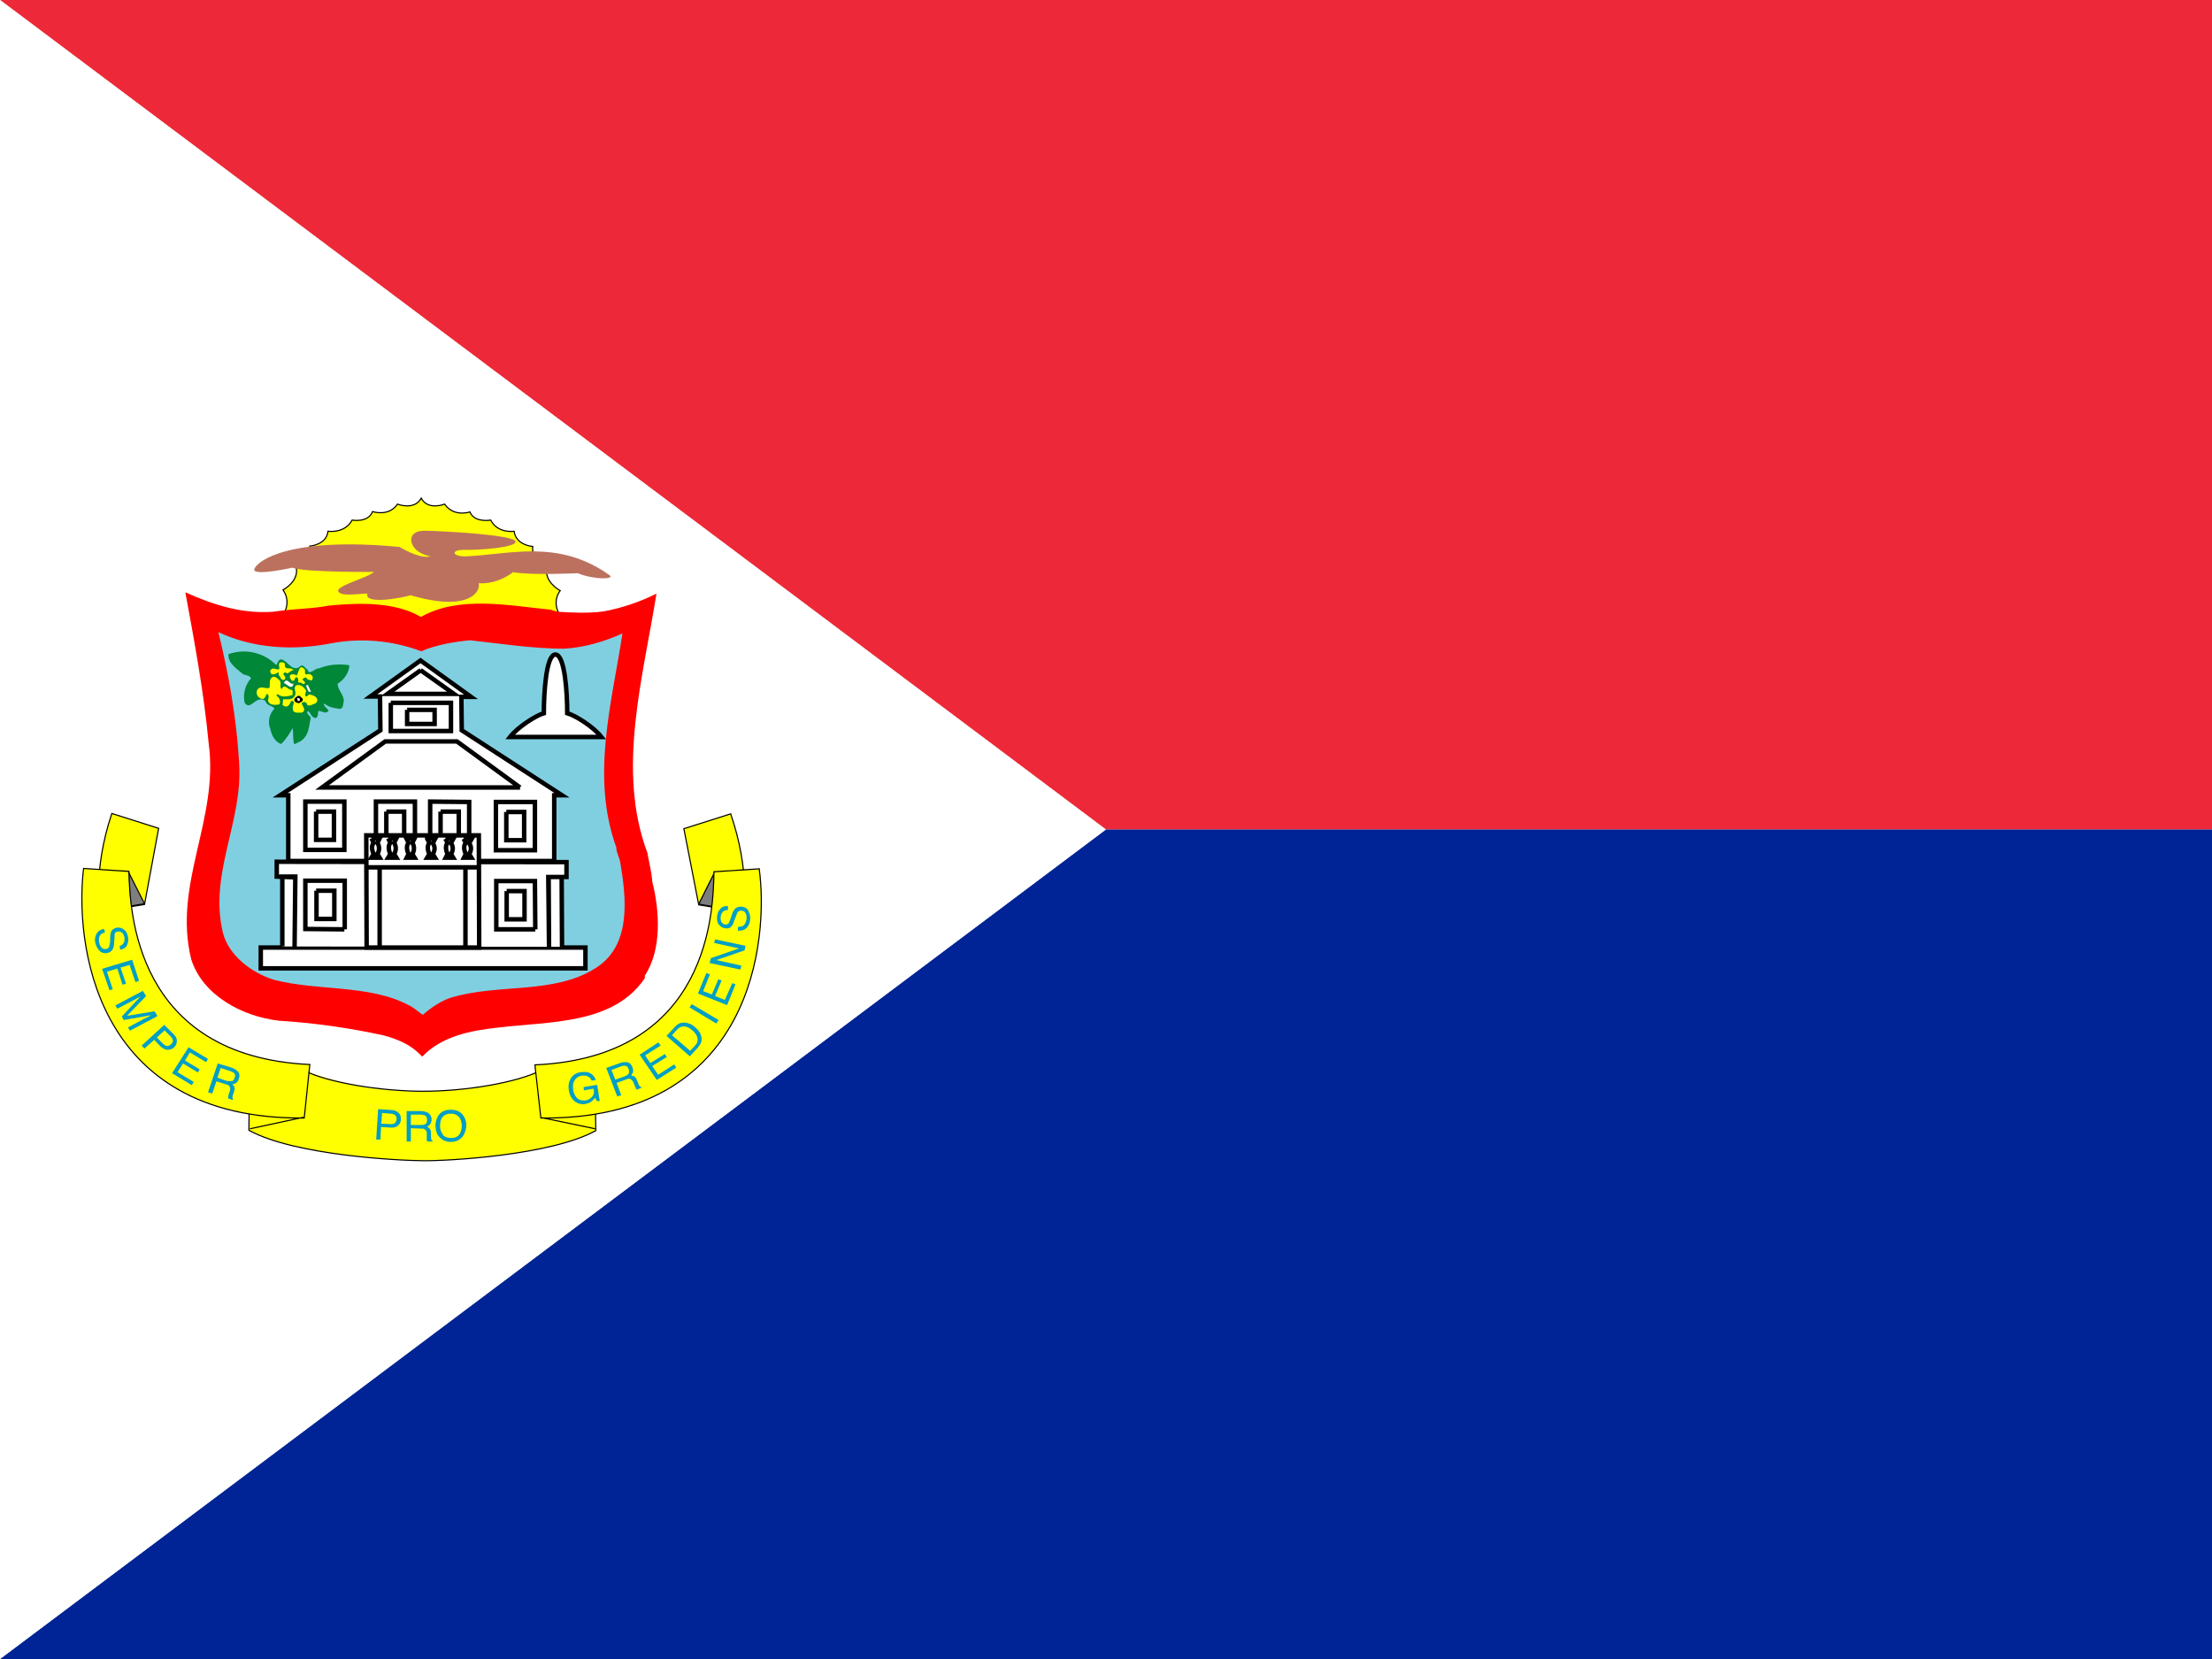
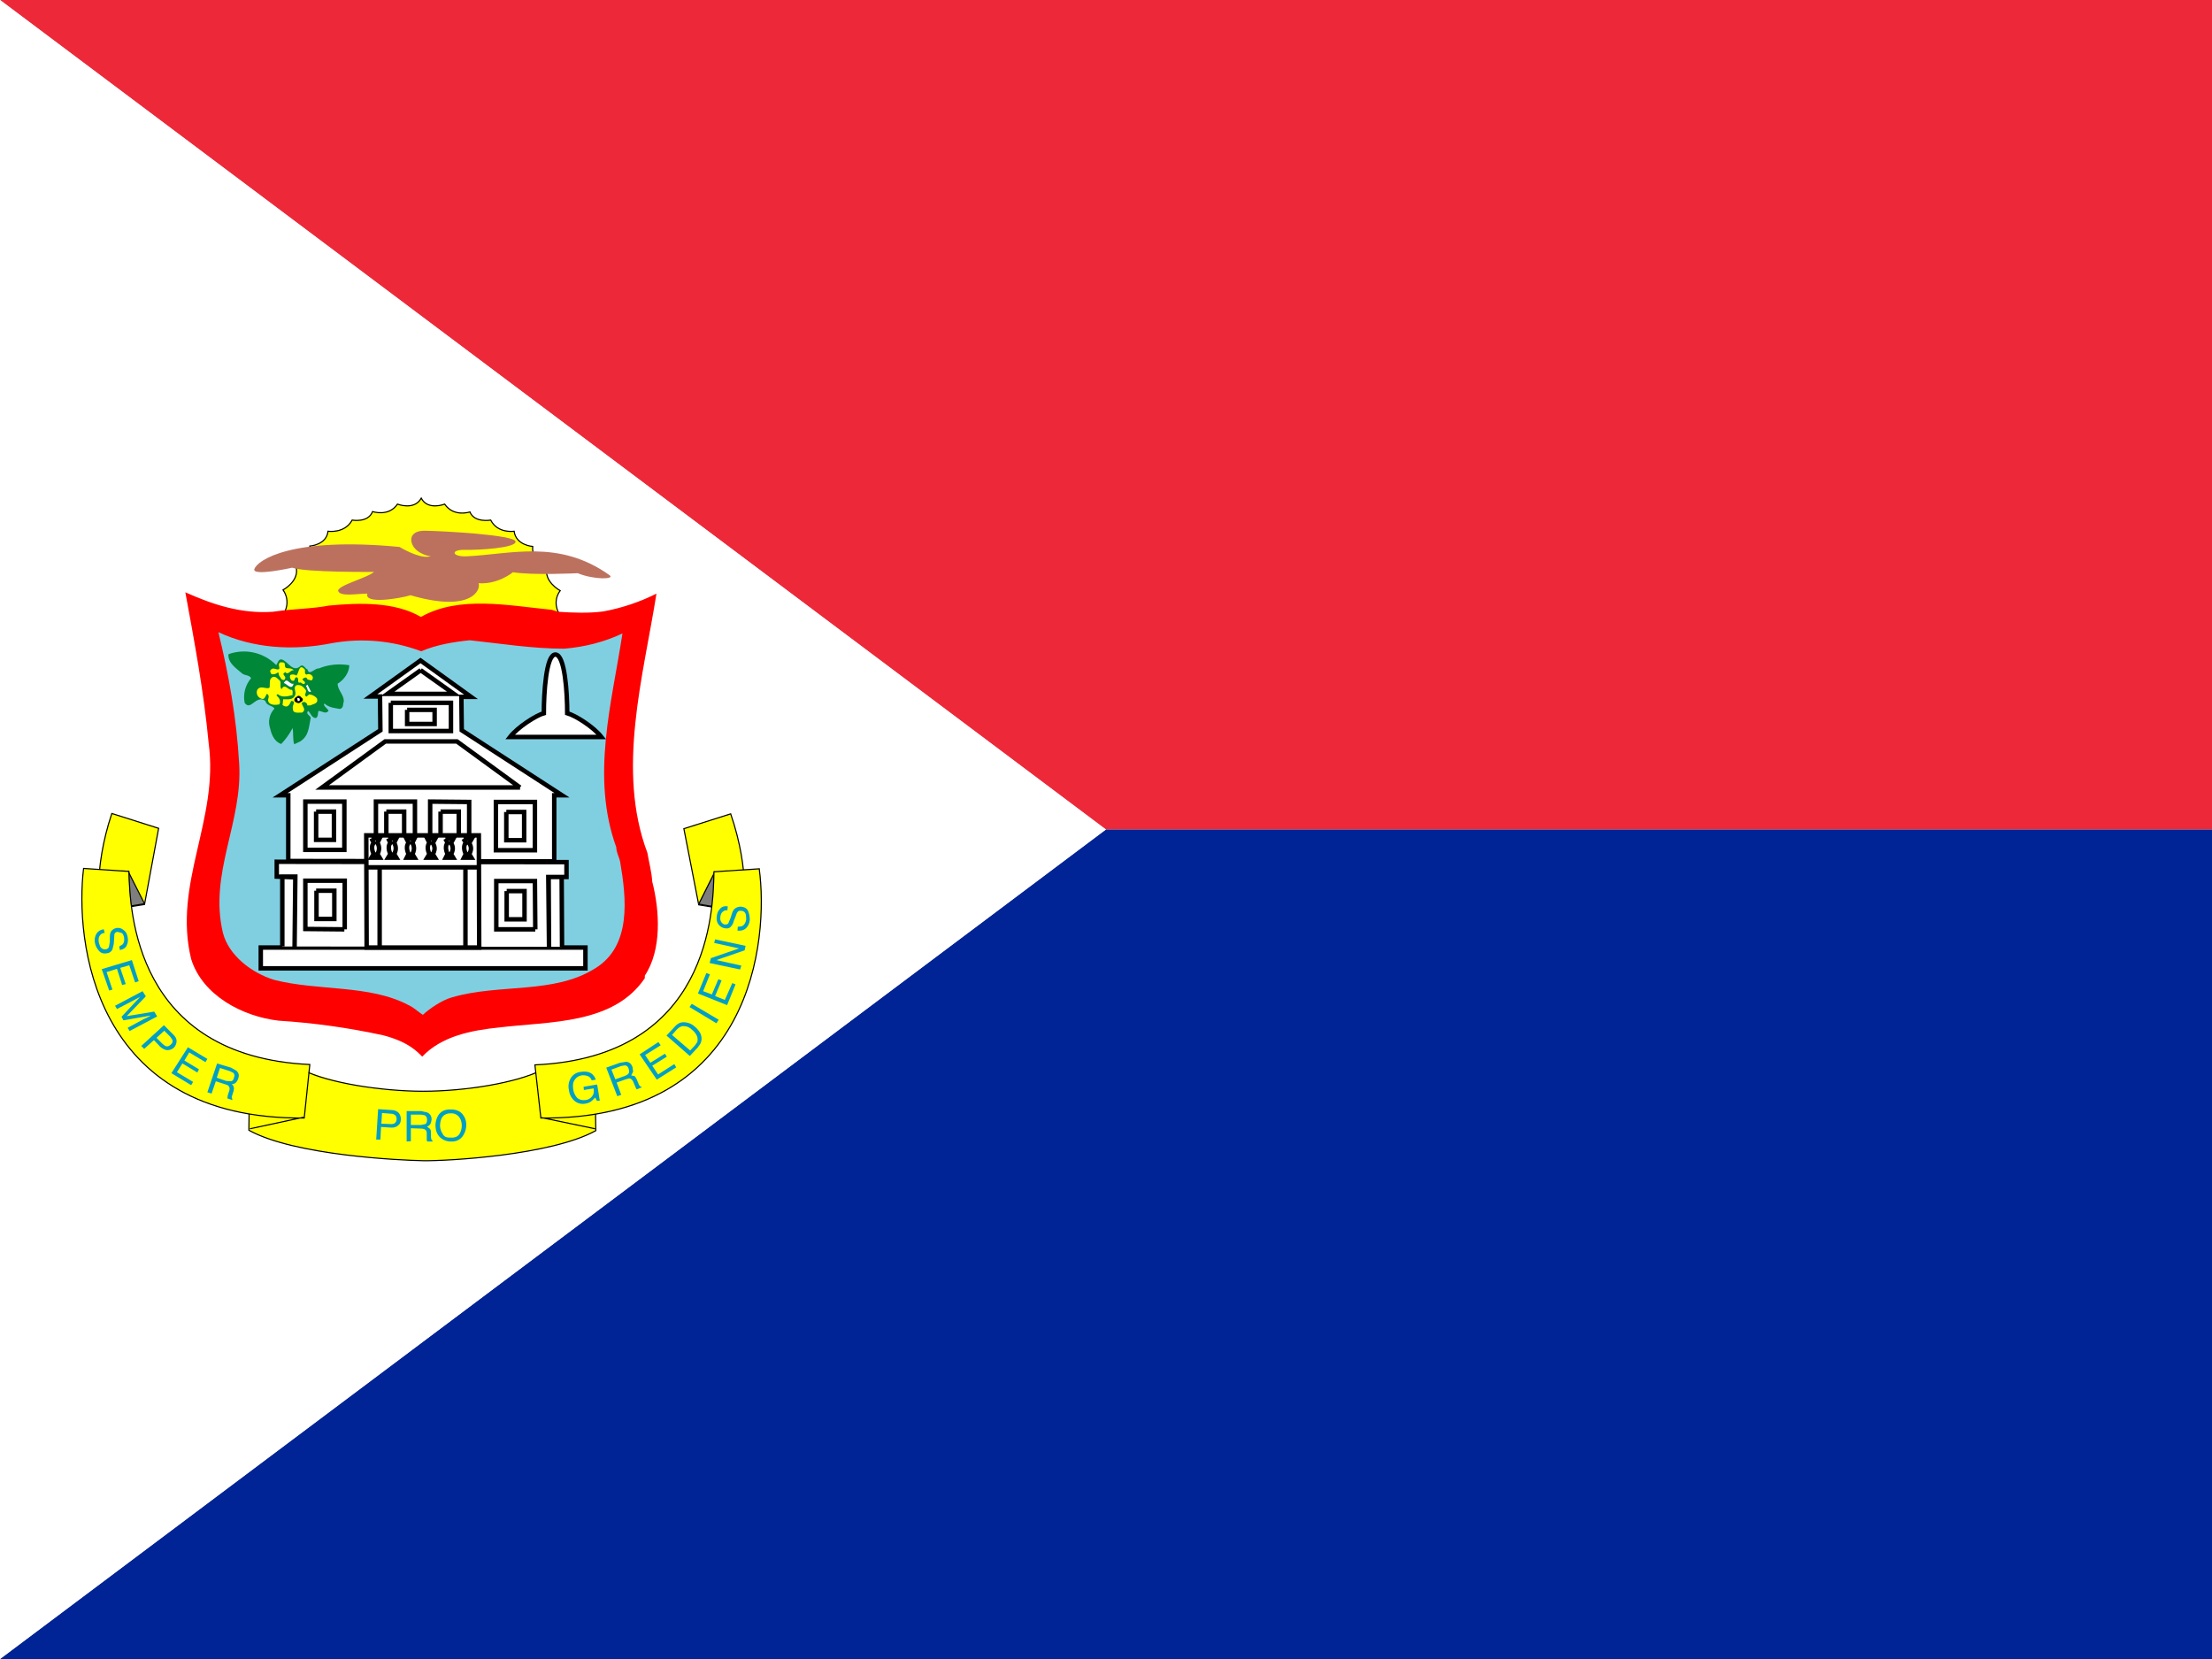
<svg xmlns="http://www.w3.org/2000/svg" id="flag-icons-sx" viewBox="0 0 640 480">
  <defs>
    <clipPath id="sx-a">
      <path fill-opacity=".7" d="M0 0h682.7v512H0z" />
    </clipPath>
  </defs>
  <g clip-path="url(#sx-a)" transform="scale(.9375)">
-     <path fill="#ed2939" fill-rule="evenodd" d="M0 0h768v256H341.3L0 0z" />
-     <path fill="#002395" fill-rule="evenodd" d="M0 512h768V256H341.3L0 512z" />
-     <path fill="#fff" fill-rule="evenodd" d="m0 0 341.3 256L0 512V0z" />
-     <path fill="#ff0" d="m172.3 193.2.1-4s-2.1-3.4.4-7c0 0-5.3-2.8-4-7.2 0 0-4.8-1.2-4.5-6.4 0 0-5-.3-5.6-4.7 0 0-5.1.8-7.4-3.4 0 0-5 1-6.4-2.5 0 0-4.9 1.6-7.7-2.5 0 0-5.2 2.1-7.3-1.8-2.1 3.9-7.3 1.8-7.3 1.8-2.8 4.1-7.7 2.4-7.7 2.4-1.4 3.5-6.3 2.5-6.3 2.5-2.3 4.3-7.4 3.4-7.4 3.4-.5 4.4-5.6 4.8-5.6 4.8a6 6 0 0 1-4.4 6.4c1.3 4.3-4 7.1-4 7.1 2.6 3.7.5 7 .5 7l-.1 3.7 84.7.4" />
-     <path fill="none" stroke="#000" stroke-width=".3" d="M377.2 843.1v-3.5s-1.8-3 .4-6c0 0-4.6-2.5-3.5-6.3 0 0-4.2-1-3.9-5.6 0 0-4.5-.3-5-4.1 0 0-4.4.7-6.3-3 0 0-4.4.8-5.6-2.2 0 0-4.3 1.5-6.8-2.1 0 0-4.5 1.8-6.3-1.6-1.9 3.4-6.4 1.6-6.4 1.6-2.4 3.5-6.7 2-6.7 2-1.2 3.1-5.5 2.3-5.5 2.3-2 3.7-6.5 3-6.5 3-.4 3.7-4.9 4-4.9 4a5.1 5.1 0 0 1-3.7 5.6c1 3.8-3.5 6.2-3.5 6.2 2.2 3.2.3 6.2.3 6.2v3.2l73.9.3z" transform="matrix(1.1464 0 0 1.1461 -260 -773.1)" />
-     <path fill="red" d="M170.3 188.2c-13.3-1.3-28.6-4.5-40.4 2.2-8-4.7-19-4.4-28.4-3.5-5.1 1-11.1 1-16.5 1.8l-.8.1c-9.7.7-18.5-2.2-27-6 2.8 15.2 5.7 30.7 7.2 46.6C67.6 253 53.3 272.7 59 296c3.5 11.2 15.8 17.7 27 19a214.7 214.7 0 0 1 32.2 4.5 32 32 0 0 1 5.5 1.9 19.7 19.7 0 0 1 6.6 4.7c6-6.3 15-8.1 23.7-9 15.8-1.9 35.3-.9 45-15.2v-.8c5.3-8 4.6-20 2.3-29-.2-3.1-1-5.9-1.5-8.9-9.6-25.5-1.3-54.2 2.8-80a61 61 0 0 1-16.4 5.5c-4.5.6-9.5.4-14 .1l-2-.5" />
-     <path fill="#80cfe1" d="M190.2 261.5c0 1.6.9 3 1.2 4.5 1.9 11.2 3.6 26-7.8 32.9-12.8 8-29.4 4.6-44.1 8.9-3 .8-7 3.5-9 5.4-1.4-.9-2.7-2.2-4.4-3-12.1-6.4-27.9-4.3-41.5-7.8-6.9-2.1-14-7.5-15.8-14.5-4.4-18.4 6.2-34.1 5-52.4-.8-14-3.2-27.3-6.4-40.4 10.7 5 23 5.8 35 3.4A51.6 51.6 0 0 1 130 201c4.6-2 10-2.9 15-3.4 9.3 1 19.4 2.6 29.1 2.6 6.5-.4 12.4-2.2 18-4.7-3.3 21.6-9.8 44.2-1.9 66" />
+     <path fill="#ed2939" fill-rule="evenodd" d="M0 0h768v256H341.3z" />
+     <path fill="#002395" fill-rule="evenodd" d="M0 512h768V256H341.3z" />
+     <path fill="#fff" fill-rule="evenodd" d="m0 0 341.3 256L0 512z" />
+     <path fill="#ff0" d="m172.3 193.2.1-4s-2.1-3.4.4-7c0 0-5.3-2.8-4-7.2 0 0-4.8-1.2-4.5-6.4 0 0-5-.3-5.6-4.7 0 0-5.1.8-7.4-3.4 0 0-5 1-6.4-2.5 0 0-4.9 1.6-7.7-2.5 0 0-5.2 2.1-7.3-1.8-2.1 3.9-7.3 1.8-7.3 1.8-2.8 4.1-7.7 2.4-7.7 2.4-1.4 3.5-6.3 2.5-6.3 2.5-2.3 4.3-7.4 3.4-7.4 3.4-.5 4.4-5.6 4.8-5.6 4.8a6 6 0 0 1-4.4 6.4c1.3 4.3-4 7.1-4 7.1 2.6 3.7.5 7 .5 7l-.1 3.7z" />
+     <path fill="none" stroke="#000" stroke-width=".3" d="M377.2 843.1v-3.5s-1.8-3 .4-6c0 0-4.6-2.5-3.5-6.3 0 0-4.2-1-3.9-5.6 0 0-4.5-.3-5-4.1 0 0-4.4.7-6.3-3 0 0-4.4.8-5.6-2.2 0 0-4.3 1.5-6.8-2.1 0 0-4.5 1.8-6.3-1.6-1.9 3.4-6.4 1.6-6.4 1.6-2.4 3.5-6.7 2-6.7 2-1.2 3.1-5.5 2.3-5.5 2.3-2 3.7-6.5 3-6.5 3-.4 3.7-4.9 4-4.9 4a5 5 0 0 1-3.7 5.6c1 3.8-3.5 6.2-3.5 6.2 2.2 3.2.3 6.2.3 6.2v3.2z" transform="matrix(1.1464 0 0 1.1461 -260 -773.1)" />
+     <path fill="red" d="M170.3 188.2c-13.3-1.3-28.6-4.5-40.4 2.2-8-4.7-19-4.4-28.4-3.5-5.1 1-11.1 1-16.5 1.8l-.8.1c-9.7.7-18.5-2.2-27-6 2.8 15.2 5.7 30.7 7.2 46.6C67.6 253 53.3 272.7 59 296c3.5 11.2 15.8 17.7 27 19a215 215 0 0 1 32.2 4.5 32 32 0 0 1 5.5 1.9 20 20 0 0 1 6.6 4.7c6-6.3 15-8.1 23.7-9 15.8-1.9 35.3-.9 45-15.2v-.8c5.3-8 4.6-20 2.3-29-.2-3.1-1-5.9-1.5-8.9-9.6-25.5-1.3-54.2 2.8-80a61 61 0 0 1-16.4 5.5c-4.5.6-9.5.4-14 .1z" />
+     <path fill="#80cfe1" d="M190.2 261.5c0 1.6.9 3 1.2 4.5 1.9 11.2 3.6 26-7.8 32.9-12.8 8-29.4 4.6-44.1 8.9-3 .8-7 3.5-9 5.4-1.4-.9-2.7-2.2-4.4-3-12.1-6.4-27.9-4.3-41.5-7.8-6.9-2.1-14-7.5-15.8-14.5-4.4-18.4 6.2-34.1 5-52.4-.8-14-3.2-27.3-6.4-40.4 10.7 5 23 5.8 35 3.4A52 52 0 0 1 130 201c4.6-2 10-2.9 15-3.4 9.3 1 19.4 2.6 29.1 2.6q9.7-.8 18-4.7c-3.3 21.6-9.8 44.2-1.9 66" />
    <path fill="#fff" d="M171 265.8v-20.4h2.4l-31-20-.1-10.5h3l-15.6-11-15.4 11h3v10.5l-30.9 20h2.5v20.3H171" />
-     <path fill="none" stroke="#000" stroke-width="1.2" d="M376 906.5v-17.8h2.1l-27-17.5-.1-9h2.6l-13.6-9.8-13.5 9.7h2.6l.1 9.1-27 17.5h2.2v17.7H376z" transform="matrix(1.1464 0 0 1.1461 -260 -773.1)" />
-     <path fill="#fff" d="M180.6 292.5v6.3H80.5v-6.4h100" />
+     <path fill="none" stroke="#000" stroke-width="1.2" d="M376 906.5v-17.8h2.1l-27-17.5-.1-9h2.6l-13.6-9.8-13.5 9.7h2.6l.1 9.1-27 17.5h2.2v17.7z" transform="matrix(1.1464 0 0 1.1461 -260 -773.1)" />
+     <path fill="#fff" d="M180.6 292.5v6.3H80.5v-6.4z" />
    <path fill="none" stroke="#000" stroke-width="1.2" d="M384.4 929.8v5.5H297v-5.6h87.4z" transform="matrix(1.1464 0 0 1.1461 -260 -773.1)" />
    <path fill="#fff" d="M87.1 292.1v-21.5h4l-.2 21.7.2-21.6-5.8-.1v-4.7l89.4.2v4.5h-5.4v21.8l-.1-21.8h4l.2 21.6" />
    <path fill="none" stroke="#000" stroke-width="1.2" d="M302.8 929.4v-18.8h3.5l-.2 19 .2-18.8-5-.2v-4l78 .1v4h-4.8l.1 19-.2-19h3.6l.1 18.8" transform="matrix(1.1464 0 0 1.1461 -260 -773.1)" />
    <path fill="none" stroke="#000" stroke-width="1.2" d="M319.6 924.8v-13.1H309v13l10.5.1" transform="matrix(1.1464 0 0 1.1461 -260 -773.1)" />
    <path fill="none" stroke="#000" stroke-width="1.2" d="M312 914.4v7.6h4.8v-7.6h-4.9m59 10.4-.1-13h-10.4v13h10.5" transform="matrix(1.1464 0 0 1.1461 -260 -773.1)" />
-     <path fill="none" stroke="#000" stroke-width="1.2" d="M363.2 914.5v7.6h4.8v-7.6h-4.8m7.6-11v-13h-10.5v13h10.5z" transform="matrix(1.1464 0 0 1.1461 -260 -773.1)" />
+     <path fill="none" stroke="#000" stroke-width="1.2" d="M363.2 914.5v7.6h4.8v-7.6h-4.8m7.6-11v-13h-10.5v13z" transform="matrix(1.1464 0 0 1.1461 -260 -773.1)" />
    <path fill="none" stroke="#000" stroke-width="1.2" d="M363.1 893.2v7.6h4.8v-7.6h-4.8m-43.6 10.3v-13.1H309v13h10.5z" transform="matrix(1.1464 0 0 1.1461 -260 -773.1)" />
    <path fill="none" stroke="#000" stroke-width="1.2" d="M311.9 893.1v7.6h4.8v-7.6h-4.8m26.6 10.4v-13.1H328v13h10.5" transform="matrix(1.1464 0 0 1.1461 -260 -773.1)" />
    <path fill="none" stroke="#000" stroke-width="1.2" d="M330.8 893.1v7.6h4.8v-7.6h-4.8m22.3 10.4v-13l-10.5-.1v13l10.5.1" transform="matrix(1.1464 0 0 1.1461 -260 -773.1)" />
    <path fill="none" stroke="#000" stroke-width="1.2" d="M345.4 893.1v7.6h4.9v-7.6h-4.9" transform="matrix(1.1464 0 0 1.1461 -260 -773.1)" />
-     <path fill="#fff" d="m147.7 257.8.2 34.6H113l-.1-34.6h34.7" />
-     <path fill="none" stroke="#000" stroke-width="1.2" d="m355.7 899.5.1 30.2h-30.3l-.1-30.2h30.3zm-30.5 8.6h30.6M329 929.7v-21.4m23.1 21.4v-21.3m14.7-21.8-17-12.4h-19.3l-17 12.4h53.3M332 863.8v7.6h16.2v-7.6H332" transform="matrix(1.1464 0 0 1.1461 -260 -773.1)" />
+     <path fill="#fff" d="m147.7 257.8.2 34.6H113l-.1-34.6z" />
+     <path fill="none" stroke="#000" stroke-width="1.2" d="m355.7 899.5.1 30.2h-30.3l-.1-30.2zm-30.5 8.6h30.6M329 929.7v-21.4m23.1 21.4v-21.3m14.7-21.8-17-12.4h-19.3l-17 12.4h53.3M332 863.8v7.6h16.2v-7.6H332" transform="matrix(1.1464 0 0 1.1461 -260 -773.1)" />
    <path fill="none" stroke="#000" stroke-width="1.2" d="M336.4 865.7v3.8h7.4v-3.8h-7.4M340 855l9 6.4h-17.9l9-6.4" transform="matrix(1.1464 0 0 1.1461 -260 -773.1)" />
    <path fill="#fff" d="M171.4 202c2.9 0 3.6 12 3.6 18 2.6.8 8.1 4.3 10.6 7.4h-28.2c2.4-3.1 7.9-6.6 10.4-7.3 0-6 .6-18.2 3.6-18" />
-     <path fill="none" stroke="#000" stroke-width="1.2" d="M376.3 850.8c2.6 0 3.2 10.5 3.2 15.8 2.2.6 7.1 3.7 9.2 6.4h-24.6c2.1-2.7 7-5.8 9.1-6.4 0-5.3.6-15.8 3.1-15.8m-49.5 49.5h2.2l-.6 1.2s1 1.4 0 3l.6 1h-2.2l.6-1s-1-1.8 0-3l-.6-1.2m4.5 0h2.2l-.6 1.2s1 1.4 0 3l.6 1h-2.2l.6-1s-1-1.8 0-3l-.6-1.2m5 0h2.1l-.6 1.2s1 1.4 0 3l.6 1h-2.1l.5-1s-1-1.8 0-3l-.6-1.2zm5.5 0h2.2l-.7 1.3s1.1 1.3 0 2.9l.6 1h-2.1l.6-1s-1-1.8 0-3l-.6-1.1zm4.9 0h2.2l-.7 1.3s1.1 1.3 0 2.9l.6 1h-2l.5-1s-1-1.8 0-3l-.6-1.1m4.9 0h2.2l-.7 1.2s1.1 1.3 0 2.9l.6 1h-2l.5-1s-1-1.8 0-3l-.6-1.1" transform="matrix(1.1464 0 0 1.1461 -260 -773.1)" />
-     <path fill="#ff0" d="M130.5 336.8c13 0 29-2.7 36.5-6.5l16.5-1.5.4 20.1c-14 7.7-46.2 9.4-53.3 9.3-7.1 0-39.7-1.6-53.8-9.3l.2-20.2 16.5 1.5a98 98 0 0 0 37 6.6" />
-     <path fill="none" stroke="#000" stroke-width=".3" d="M340.7 968.4c11.4 0 25.3-2.3 31.9-5.7l14.3-1.2.3 17.5c-12.1 6.7-40.3 8.2-46.4 8.1-6.2 0-34.7-1.4-47-8.2l.2-17.5 14.4 1.3c6.6 3.4 21 5.7 32.3 5.7" transform="matrix(1.1464 0 0 1.1461 -260 -773.1)" />
+     <path fill="none" stroke="#000" stroke-width="1.2" d="M376.3 850.8c2.6 0 3.2 10.5 3.2 15.8 2.2.6 7.1 3.7 9.2 6.4h-24.6c2.1-2.7 7-5.8 9.1-6.4 0-5.3.6-15.8 3.1-15.8m-49.5 49.5h2.2l-.6 1.2s1 1.4 0 3l.6 1h-2.2l.6-1s-1-1.8 0-3l-.6-1.2m4.5 0h2.2l-.6 1.2s1 1.4 0 3l.6 1h-2.2l.6-1s-1-1.8 0-3l-.6-1.2m5 0h2.1l-.6 1.2s1 1.4 0 3l.6 1h-2.1l.5-1s-1-1.8 0-3l-.6-1.2zm5.5 0h2.2l-.7 1.3s1.1 1.3 0 2.9l.6 1h-2.1l.6-1s-1-1.8 0-3zm4.9 0h2.2l-.7 1.3s1.1 1.3 0 2.9l.6 1h-2l.5-1s-1-1.8 0-3l-.6-1.1m4.9 0h2.2l-.7 1.2s1.1 1.3 0 2.9l.6 1h-2l.5-1s-1-1.8 0-3l-.6-1.1" transform="matrix(1.1464 0 0 1.1461 -260 -773.1)" />
+     <path fill="#ff0" d="M130.5 336.8c13 0 29-2.7 36.5-6.5l16.5-1.5.4 20.1c-14 7.7-46.2 9.4-53.3 9.3s-39.7-1.6-53.8-9.3l.2-20.2 16.5 1.5a98 98 0 0 0 37 6.6" />
+     <path fill="none" stroke="#000" stroke-width=".3" d="M340.7 968.4c11.4 0 25.3-2.3 31.9-5.7l14.3-1.2.3 17.5c-12.1 6.7-40.3 8.2-46.4 8.1s-34.7-1.4-47-8.2l.2-17.5 14.4 1.3c6.6 3.4 21 5.7 32.3 5.7" transform="matrix(1.1464 0 0 1.1461 -260 -773.1)" />
    <path fill="#ff0" d="m34.4 251 14.5 4.6-4.4 23.5-13.7 2.2s-2.3-12.4 3.6-30.3" />
    <path fill="none" stroke="#000" stroke-width=".3" d="m256.9 893.6 12.6 4-3.8 20.5-12 1.9s-2-10.8 3.2-26.4z" transform="matrix(1.1464 0 0 1.1461 -260 -773.1)" />
-     <path fill="#7e7e7e" d="m44.5 278.9-13.7 2.4 8.7-12.4 5 10" />
+     <path fill="#7e7e7e" d="m44.5 278.9-13.7 2.4 8.7-12.4z" />
    <path fill="none" stroke="#000" stroke-width=".3" d="m265.7 917.9-12 2 7.6-10.7 4.4 8.7" transform="matrix(1.1464 0 0 1.1461 -260 -773.1)" />
    <path fill="#ff0" d="m25.7 268 14 1c.3 11.8 1.8 57 55.8 59.5L93.8 345c-65.7.6-70.7-55.5-68-77" />
    <path fill="none" stroke="#000" stroke-width=".3" d="m249.3 908.4 12.2.8c.3 10.4 1.5 49.8 48.7 52l-1.5 14.4c-57.4.6-61.7-48.4-59.4-67.2zm44.8 70.1 14.4-3.1" transform="matrix(1.1464 0 0 1.1461 -260 -773.1)" />
    <path fill="#ff0" d="m225.4 251.2-14.4 4.6 4.6 23.4 13.8 2.2s2.2-12.3-4-30.2" />
    <path fill="none" stroke="#000" stroke-width=".3" d="m423.5 893.7-12.6 4 4 20.5 12 2s2-10.8-3.4-26.5z" transform="matrix(1.1464 0 0 1.1461 -260 -773.1)" />
    <path fill="#7e7e7e" d="m215.6 279 13.7 2.5-8.8-12.4-5 9.9" />
    <path fill="none" stroke="#000" stroke-width=".3" d="m414.9 918 12 2.1-7.7-10.7-4.3 8.6" transform="matrix(1.1464 0 0 1.1461 -260 -773.1)" />
    <path fill="#ff0" d="m234.3 268.1-14 1c-.2 11.8-1.3 57-55.3 59.5l2 16.4c65.7.8 70.2-55.4 67.4-76.9" />
    <path fill="none" stroke="#000" stroke-width=".3" d="m431.2 908.5-12.2.8c-.2 10.4-1 49.9-48.2 52l1.6 14.3c57.4.7 61.3-48.3 58.8-67zm-44.2 70-14.4-3" transform="matrix(1.1464 0 0 1.1461 -260 -773.1)" />
-     <path fill="#009fc5" d="M121.8 346.7c-.4.2-1 .3-1.5.2l-2.6-.1.2-3.3 2.6.2c.5 0 1 .1 1.2.3.5.2.7.7.7 1.4 0 .6-.3 1-.7 1.3m-4.3 5 .2-3.9 3 .2c1 .1 1.8-.2 2.3-.7.5-.4.8-1 .8-1.8a2.5 2.5 0 0 0-.6-2 3.2 3.2 0 0 0-2-.9l-4.4-.3-.6 9.4h1.3m9.4-7.7h3.2l1.1.2c.5.3.7.7.7 1.4 0 .6-.1 1-.5 1.3a2.6 2.6 0 0 1-1.4.3h-3.1V344m0 8.2v-4l3 .1c.5 0 1 0 1.2.2.4.2.7.6.7 1.2v2.3l.2.3h1.6v-.2a.8.8 0 0 1-.4-.5 3.4 3.4 0 0 1-.1-.8v-1.3c0-.6-.2-1-.4-1.2a1.7 1.7 0 0 0-.8-.6c.4-.2.8-.5 1-.8.2-.4.4-.8.4-1.4 0-1-.5-1.8-1.4-2.2a4.7 4.7 0 0 0-1.8-.4h-4.5v9.4h1.3m10-2a4.5 4.5 0 0 1-1-2.6c0-1.3.2-2.3.8-3a3.1 3.1 0 0 1 2.4-1 3 3 0 0 1 2.4.8c.7.6 1 1.5 1.1 2.6a5 5 0 0 1-.6 2.8c-.5.8-1.3 1.3-2.5 1.3s-2-.2-2.7-.9m-1.5-5.9a6 6 0 0 0-.8 3.3c.1 1.4.5 2.6 1.4 3.4a4.6 4.6 0 0 0 3.6 1.3 4.4 4.4 0 0 0 3.5-1.8 6 6 0 0 0 1-3.6 5 5 0 0 0-1.2-3.1c-.9-1-2.2-1.5-3.9-1.4-1.6 0-2.8.7-3.6 1.9m44-13.5c1-.1 1.8-.1 2.5.1 1 .4 1.7 1.1 2.2 2.3l-1.3.2a2.4 2.4 0 0 0-1.2-1.3 3.5 3.5 0 0 0-2-.2 3 3 0 0 0-2 1.3c-.5.7-.7 1.7-.5 3a4.5 4.5 0 0 0 1.2 2.6c.6.6 1.5.8 2.6.7a3.2 3.2 0 0 0 2-1.1c.6-.6.7-1.4.5-2.5l-3 .5-.1-1 4.2-.7.8 5h-.9l-.5-1-1 1c-.5.5-1.2.7-2 .9a4.3 4.3 0 0 1-3.2-.7 5 5 0 0 1-1.9-3.4 5.1 5.1 0 0 1 .7-4 4.1 4.1 0 0 1 3-1.7m9.4-.7 3-1.1c.4-.2.8-.2 1.1-.2.6 0 1 .4 1.2 1 .2.6.2 1.1 0 1.5-.3.3-.7.6-1.3.8l-2.8 1-1.2-3m3 7.7-1.4-3.7 2.8-1a3 3 0 0 1 1.1-.3c.5.1.9.4 1.2 1l.6 1.4.3.7.2.3 1.5-.6v-.2c-.3 0-.5-.1-.6-.4-.2-.1-.3-.4-.4-.7l-.5-1.2c-.2-.5-.5-.8-.7-1a2.4 2.4 0 0 0-1-.2l.6-1.2c0-.4 0-.9-.2-1.4-.4-1-1-1.6-2-1.6a4.5 4.5 0 0 0-1.9.3l-4.2 1.5 3.4 8.8 1.2-.4m11-4.7-5.3-7.8 5.8-3.8.7 1-4.8 3 1.6 2.4 4.5-2.8.6.9-4.5 2.8 1.8 2.7 5-3.2.6 1-6 3.8m4.7-13.8 1.5-1.7c.8-.8 1.5-1.1 2.3-1 .9 0 1.7.5 2.6 1.3a4.7 4.7 0 0 1 1.4 2c.2.6.1 1.1 0 1.6a4 4 0 0 1-.7 1l-1.5 1.6-5.6-4.8m8.1 3.6c1.1-1.2 1.3-2.4.7-4a6.7 6.7 0 0 0-1.7-2.1 5.2 5.2 0 0 0-3.1-1.4c-1.2-.1-2.2.3-3.1 1.3l-2.6 2.8 7.2 6.3 2.6-2.8m5.6-7.3-8.3-5 .7-1 8.3 4.9-.7 1m3.3-5.6-9-3.6 2.6-6.3 1.1.4-2.1 5.2 2.7 1 2-4.7 1 .4-2 4.8 3 1.2 2.3-5.2 1 .4-2.6 6.4m4-11-9.4-2 .4-1.5 8.7-3-7.7-1.7.3-1.1 9.4 2-.3 1.4-8.7 3 7.7 1.7-.3 1.2m-.8-12 .1-1.2c.6 0 1 0 1.4-.2.7-.4 1-1.1 1.2-2.1a3.7 3.7 0 0 0-.1-1.4c-.2-.7-.6-1.2-1.3-1.2-.6-.1-1 0-1.2.3-.3.3-.5.8-.7 1.5l-.5 1.2c-.2.8-.5 1.4-.8 1.7-.4.6-1 .8-1.8.7a2.8 2.8 0 0 1-2-1c-.6-.6-.8-1.5-.7-2.6.1-1 .4-1.8 1-2.4.5-.6 1.3-1 2.4-.8l-.1 1.2c-.5 0-1 0-1.2.3-.6.3-.9 1-1 1.9 0 .7 0 1.2.4 1.6.3.4.6.6 1 .6.5 0 .9 0 1.1-.4l.7-1.7.4-1.3c.2-.6.5-1 .8-1.4.5-.5 1.2-.7 2-.7 1.1.1 1.9.6 2.2 1.4.4.8.6 1.6.5 2.7a3.9 3.9 0 0 1-1.2 2.6c-.7.6-1.5.8-2.6.7m-195.6-.6.3 1.2c-.6.1-1 .3-1.3.6-.5.5-.7 1.3-.5 2.4a4 4 0 0 0 .4 1.2c.4.7 1 1 1.7.9.5-.1.8-.3 1-.7l.3-1.6v-1.3c0-.8.2-1.5.3-1.8.3-.6.9-1 1.7-1.2.8-.1 1.6 0 2.2.6.7.4 1.1 1.2 1.3 2.2a4 4 0 0 1-.3 2.6c-.4.8-1 1.2-2.1 1.4l-.2-1.1a3 3 0 0 0 1-.6c.5-.5.6-1.2.5-2.1-.2-.8-.4-1.3-.8-1.5a1.5 1.5 0 0 0-1.2-.3 1 1 0 0 0-1 .7l-.1 1.8-.1 1.3a3.5 3.5 0 0 1-.4 1.6 2.2 2.2 0 0 1-1.7 1.2c-1 .2-2-.1-2.5-.8a5 5 0 0 1-1.2-2.4 3.8 3.8 0 0 1 .5-2.9 3 3 0 0 1 2.2-1.3m-.6 12.3 9.3-2.8 2.1 6.5-1.1.4-1.8-5.3-2.8.8 1.7 5-1.1.3-1.6-5-3.2 1 1.8 5.4-1 .3-2.3-6.6m4.1 11.3 8.5-4.5 1 1.6-5.9 6.1 8.5-1.4.9 1.5-8.5 4.5-.6-1 5-2.7.9-.4 1.3-.7-8.5 1.5-.6-1.1 5.8-6.2-.3.2-1 .5a7 7 0 0 1-.9.5l-5 2.6-.6-1m15.8 12.5c-.4-.1-.8-.4-1.2-.8l-1.8-1.8 2.4-2.2 1.8 1.8a3 3 0 0 1 .7 1c.2.5 0 1-.5 1.5-.5.4-1 .6-1.4.5m-6.8.8 3-2.7 2 2.1c.8.7 1.5 1 2.2 1a3 3 0 0 0 2-.8 3 3 0 0 0 .8-2c0-.6-.3-1.3-.9-1.9l-3-3-7 6.4 1 1m8.4 7.5 5.1-8 6 3.6-.6 1-5-3-1.5 2.5 4.5 2.7-.5 1-4.6-2.8-1.7 2.7 5 3-.6 1-6.1-3.7m15-1.6 3.1 1 1 .5c.4.4.5.9.2 1.5-.2.6-.4 1-.9 1.1l-1.5-.1-2.9-1 1-3m-2.6 7.9 1.3-3.8 2.8.9c.5.1 1 .3 1.1.5.3.3.4.8.3 1.4l-.5 1.5-.1.7v.3l1.5.5v-.2l-.2-.7.2-.7.4-1.2c.1-.6.2-1 0-1.2 0-.3-.3-.6-.6-.9.5 0 1-.2 1.3-.5.3-.3.6-.7.7-1.2.4-1 .2-1.9-.6-2.5a5.2 5.2 0 0 0-1.6-.9l-4.3-1.3-3 8.9 1.3.4" />
-     <path fill="#bc715f" d="M78.5 175.6c1-2.7 11.3-10 44.8-6.8 0 0 5.7 3.5 9 3 2-.2-1 .2-3.6-1.9-2.5-2-3-6.3 2.7-6.1 5.8.1 27.3 1.3 27.7 3.3.4 1.9-11.4 2.7-15.7 2.6-4.4-.1-4 2.1.4 2 13.7-.6 28.6-5.4 44.3 5.8 1.9 1.3-4.7 1.5-9.8-.6 0 0-14 .7-20-.3 0 0-4.5 3.8-10.6 3.4.8 2-2.2 9.2-21 3.7-3.2 1-14.5 2.9-13.3-.5-3 0-8.2 1-9-.7-.8-1.7 9.2-4.2 11-6 0 0-21.2.2-25.2-1.3 0 0-12.5 2.8-11.7.4" />
-     <path fill="#008737" d="M85.3 205.2c.4-.6.6-1.8 1.6-1.7 2 .5 3.5 4.4 6 1.9 1-.2 1.3 1 2 1.2.5 2.1 2.3-.5 3.5-.3 2.8-1.2 6.1-1.5 9.4-1 0 2.2-1.6 4.5-3.6 5.7 0 2 2 3.4 1.9 5.5-.3.8 0 2-1.2 2.3-1.6-.3-3-.4-4.3-1.3-.2-.1-.3-.4-.6-.3-.2.7 1 1.4 1.4 2.1-.8 1.3-2 .1-3.1.1-.3.8 0 1.7-.8 2.2-1.3 0-1.6-1.5-2.4-2.2-.9.9.6 1.4.8 2.1-.6 2.8-.5 5.5-3.2 7.3l-1.9.9c-.5-1.4-.2-3.5-.5-5-1 1.8-2 3.4-3.5 4.9-2-.6-3-2.8-3.4-4.7a5.8 5.8 0 0 1 1.3-6.2c-.5-1-2.5-.8-2.8-2.4-3-2-4.5 3.3-6.4.6a8.6 8.6 0 0 1 2-7.6c-.5-1-1.9-.8-2.7-1.4-1.8-1.6-4.5-3.2-4.3-6a14 14 0 0 1 14.7 3.3" />
-     <path fill="#ff0" d="M87.9 204.9c-.1 2.3 1.5.6 2.8 2-1-.4-1.7 1.7-2.7.5l-.6.6c.4.8 1 .9.4 1.8-1 .4-1.3-1-1.8-1.5 0-.2.2-.6-.2-.8-.6.5-1.2.7-2 .6-.2-.4-.7-1-.2-1.4.8-1 2 .4 2.6-.3.1-.7-.5-1.5.3-2 .5.1 1.2-.2 1.4.5m6.2 1.9c.1.4-.2 1 .4 1.4.8-.4 1.6-.1 2 .6 0 .4.1 1-.4 1.2l-1.2-.3c.1-.2-.3-.3-.4-.6-.5-.1-.9.3-1.2.6.3.4 1 .7.8 1.2-.7.7-1-.6-1.8-.2-.6-.2.1-1.3-.7-1.7-1 0-.3 1.6-1.6 1-.4-.5-.8-1.2-.4-1.7a1.6 1.6 0 0 1 1.9.2c.8-.9.8-4.1 2.7-1.7m-7.8 3.3c.5.8-.2 1.8.5 2.6 1-2 2 .4 3.2.2.4.5.1 1.1.2 1.6-1.5.4-3.3.9-4.6-.3l-.4.4c.8.7 1.5 1.6.9 2.8-1.1.2-2.9.3-3.4-.9-.3-1 .7-1.6-.4-2.4-.7 1-.7 2.2-2.2 1.3a1.9 1.9 0 0 1-.8-2.5c1-1.6 2.8 0 3.8-.7.2-1.4-.3-2.6 1-3.3 1-.2 1.5.6 2.2 1.2" />
-     <path fill="#fff" d="M90.6 211c-.5 2.3-2.2-.1-3-.2 1-2 1.7.6 3 .2m5.4 2.5c-1.2.3-1-1.2-1.6-1.8l.5-.4c.4.5.7 1.5 1.1 2.2" />
-     <path fill="#ff0" d="M94.4 213c.3.8-.8 1.5.2 2l.8-.7c.9.2 1.8.4 2.4 1.2.6 1.7-1.1 1.7-2 2.2h-1c.2-.6-.5-.8-.6-1a1 1 0 0 0-1.1.3c.2 1 1.5 2 .2 2.9-1.2 0-3 .4-2.9-1.2-.4-1 1.2-2.3-.5-2.4-.6 1.3-1.2 2.4-2.7 1.3l.2-1.8c1.4 0 3.1.3 3.7-1.3.4-1.1-.7-2.2.3-3 1.5-.4 2.3.6 3 1.5" />
-     <path d="M93.4 215.6c.3.9-.6 1-1.1 1.4-.6 0-1-.2-1.4-.6-.3-1 .5-1.2 1-1.6.7-.3 1 .5 1.5.8" />
-     <path fill="#fff" d="M92.5 216.2c-.1.2-.4.1-.6.2l-.2-1c.5 0 1 .1.8.8" />
+     <path fill="#009fc5" d="M121.8 346.7q-.7.3-1.5.2l-2.6-.1.2-3.3 2.6.2q.8 0 1.2.3.7.3.7 1.4 0 .9-.7 1.3m-4.3 5 .2-3.9 3 .2q1.5.1 2.3-.7.8-.6.8-1.8a3 3 0 0 0-.6-2 3 3 0 0 0-2-.9l-4.4-.3-.6 9.4zm9.4-7.7h3.2l1.1.2q.7.4.7 1.4t-.5 1.3l-1.4.3h-3.1zm0 8.2v-4l3 .1q.8 0 1.2.2.7.3.7 1.2v2.3l.2.3h1.6v-.2l-.4-.5-.1-.8v-1.3q0-.9-.4-1.2l-.8-.6q.7-.3 1-.8t.4-1.4q0-1.6-1.4-2.2l-1.8-.4h-4.5v9.4zm10-2a5 5 0 0 1-1-2.6q0-2 .8-3a3 3 0 0 1 2.4-1 3 3 0 0 1 2.4.8q1 1 1.1 2.6a5 5 0 0 1-.6 2.8q-.7 1.3-2.5 1.3c-1.8 0-2-.2-2.7-.9m-1.5-5.9a6 6 0 0 0-.8 3.3q.1 2.1 1.4 3.4a5 5 0 0 0 3.6 1.3 4 4 0 0 0 3.5-1.8 6 6 0 0 0 1-3.6 5 5 0 0 0-1.2-3.1q-1.3-1.5-3.9-1.4-2.4 0-3.6 1.9m44-13.5q1.5-.2 2.5.1 1.5.5 2.2 2.3l-1.3.2a2 2 0 0 0-1.2-1.3 4 4 0 0 0-2-.2 3 3 0 0 0-2 1.3q-.8 1-.5 3a5 5 0 0 0 1.2 2.6q1 .9 2.6.7a3 3 0 0 0 2-1.1q.8-.9.5-2.5l-3 .5-.1-1 4.2-.7.8 5h-.9l-.5-1-1 1q-.8.7-2 .9a4 4 0 0 1-3.2-.7 5 5 0 0 1-1.9-3.4 5 5 0 0 1 .7-4 4 4 0 0 1 3-1.7m9.4-.7 3-1.1 1.1-.2q.9 0 1.2 1t0 1.5q-.4.5-1.3.8l-2.8 1zm3 7.7-1.4-3.7 2.8-1 1.1-.3q.8.1 1.2 1l.6 1.4.3.7.2.3 1.5-.6v-.2q-.5 0-.6-.4-.3-.2-.4-.7l-.5-1.2q-.3-.7-.7-1l-1-.2.6-1.2-.2-1.4q-.6-1.6-2-1.6l-1.9.3-4.2 1.5 3.4 8.8 1.2-.4m11-4.7-5.3-7.8 5.8-3.8.7 1-4.8 3 1.6 2.4 4.5-2.8.6.9-4.5 2.8 1.8 2.7 5-3.2.6 1zm4.7-13.8 1.5-1.7q1.2-1.2 2.3-1 1.3 0 2.6 1.3a5 5 0 0 1 1.4 2q.2.9 0 1.6l-.7 1-1.5 1.6zm8.1 3.6q1.6-1.7.7-4a7 7 0 0 0-1.7-2.1 5 5 0 0 0-3.1-1.4q-1.8-.2-3.1 1.3l-2.6 2.8 7.2 6.3 2.6-2.8m5.6-7.3-8.3-5 .7-1 8.3 4.9zm3.3-5.6-9-3.6 2.6-6.3 1.1.4-2.1 5.2 2.7 1 2-4.7 1 .4-2 4.8 3 1.2 2.3-5.2 1 .4zm4-11-9.4-2 .4-1.5 8.7-3-7.7-1.7.3-1.1 9.4 2-.3 1.4-8.7 3 7.7 1.7zm-.8-12 .1-1.2q.8 0 1.4-.2 1-.6 1.2-2.1l-.1-1.4q-.3-1.1-1.3-1.2t-1.2.3q-.4.4-.7 1.5l-.5 1.2q-.3 1.2-.8 1.7-.6.9-1.8.7a3 3 0 0 1-2-1q-.9-1-.7-2.6.1-1.5 1-2.4.8-1 2.4-.8l-.1 1.2q-.8 0-1.2.3-.9.5-1 1.9-.1 1 .4 1.6t1 .6q.8.1 1.1-.4l.7-1.7.4-1.3q.3-.9.8-1.4.8-.7 2-.7 1.7.2 2.2 1.4t.5 2.7a4 4 0 0 1-1.2 2.6q-1 .9-2.6.7M32 286.7l.3 1.2q-.9.1-1.3.6-.8.8-.5 2.4l.4 1.2q.6 1 1.7.9.7-.1 1-.7l.3-1.6v-1.3q0-1.3.3-1.8.5-.9 1.7-1.2 1.3-.2 2.2.6 1 .6 1.3 2.2a4 4 0 0 1-.3 2.6q-.5 1.1-2.1 1.4l-.2-1.1 1-.6q.7-.7.5-2.1-.2-1.2-.8-1.5l-1.2-.3a1 1 0 0 0-1 .7l-.1 1.8-.1 1.3-.4 1.6a2 2 0 0 1-1.7 1.2q-1.6.3-2.5-.8a5 5 0 0 1-1.2-2.4 4 4 0 0 1 .5-2.9 3 3 0 0 1 2.2-1.3m-.6 12.3 9.3-2.8 2.1 6.5-1.1.4-1.8-5.3-2.8.8 1.7 5-1.1.3-1.6-5-3.2 1 1.8 5.4-1 .3zm4.1 11.3 8.5-4.5 1 1.6-5.9 6.1 8.5-1.4.9 1.5-8.5 4.5-.6-1 5-2.7.9-.4 1.3-.7-8.5 1.5-.6-1.1 5.8-6.2-.3.2-1 .5-.9.5-5 2.6zm15.8 12.5q-.6-.2-1.2-.8l-1.8-1.8 2.4-2.2 1.8 1.8.7 1q.3.8-.5 1.5t-1.4.5m-6.8.8 3-2.7 2 2.1q1.2 1 2.2 1a3 3 0 0 0 2-.8 3 3 0 0 0 .8-2q0-1-.9-1.9l-3-3-7 6.4zm8.4 7.5 5.1-8 6 3.6-.6 1-5-3-1.5 2.5 4.5 2.7-.5 1-4.6-2.8-1.7 2.7 5 3-.6 1zm15-1.6 3.1 1 1 .5q.6.6.2 1.5-.2 1-.9 1.1l-1.5-.1-2.9-1zm-2.6 7.9 1.3-3.8 2.8.9q.8.2 1.1.5.5.5.3 1.4l-.5 1.5-.1.7v.3l1.5.5v-.2l-.2-.7.2-.7.4-1.2q.2-.9 0-1.2 0-.5-.6-.9.8 0 1.3-.5t.7-1.2q.6-1.5-.6-2.5l-1.6-.9-4.3-1.3-3 8.9z" />
+     <path fill="#bc715f" d="M78.5 175.6c1-2.7 11.3-10 44.8-6.8 0 0 5.7 3.5 9 3 2-.2-1 .2-3.6-1.9-2.5-2-3-6.3 2.7-6.1 5.8.1 27.3 1.3 27.7 3.3s-11.4 2.7-15.7 2.6c-4.4-.1-4 2.1.4 2 13.7-.6 28.6-5.4 44.3 5.8 1.9 1.3-4.7 1.5-9.8-.6 0 0-14 .7-20-.3 0 0-4.5 3.8-10.6 3.4.8 2-2.2 9.2-21 3.7-3.2 1-14.5 2.9-13.3-.5-3 0-8.2 1-9-.7s9.2-4.2 11-6c0 0-21.2.2-25.2-1.3 0 0-12.5 2.8-11.7.4" />
+     <path fill="#008737" d="M85.3 205.2c.4-.6.6-1.8 1.6-1.7 2 .5 3.5 4.4 6 1.9 1-.2 1.3 1 2 1.2.5 2.1 2.3-.5 3.5-.3q4.3-1.8 9.4-1c0 2.2-1.6 4.5-3.6 5.7 0 2 2 3.4 1.9 5.5-.3.8 0 2-1.2 2.3-1.6-.3-3-.4-4.3-1.3q-.2-.3-.6-.3c-.2.7 1 1.4 1.4 2.1-.8 1.3-2 .1-3.1.1-.3.8 0 1.7-.8 2.2-1.3 0-1.6-1.5-2.4-2.2-.9.9.6 1.4.8 2.1-.6 2.8-.5 5.5-3.2 7.3l-1.9.9c-.5-1.4-.2-3.5-.5-5q-1.4 2.7-3.5 4.9c-2-.6-3-2.8-3.4-4.7a6 6 0 0 1 1.3-6.2c-.5-1-2.5-.8-2.8-2.4-3-2-4.5 3.3-6.4.6a9 9 0 0 1 2-7.6c-.5-1-1.9-.8-2.7-1.4-1.8-1.6-4.5-3.2-4.3-6a14 14 0 0 1 14.7 3.3" />
+     <path fill="#ff0" d="M87.9 204.9c-.1 2.3 1.5.6 2.8 2-1-.4-1.7 1.7-2.7.5l-.6.6c.4.8 1 .9.4 1.8-1 .4-1.3-1-1.8-1.5q.2-.4-.2-.8-.8.7-2 .6c-.2-.4-.7-1-.2-1.4.8-1 2 .4 2.6-.3.1-.7-.5-1.5.3-2 .5.1 1.2-.2 1.4.5m6.2 1.9c.1.4-.2 1 .4 1.4q1.3-.5 2 .6.2.8-.4 1.2l-1.2-.3q0-.2-.4-.6-.8 0-1.2.6c.3.4 1 .7.8 1.2-.7.7-1-.6-1.8-.2-.6-.2.1-1.3-.7-1.7-1 0-.3 1.6-1.6 1q-.8-.8-.4-1.7a2 2 0 0 1 1.9.2c.8-.9.8-4.1 2.7-1.7m-7.8 3.3c.5.8-.2 1.8.5 2.6 1-2 2 .4 3.2.2.4.5.1 1.1.2 1.6-1.5.4-3.3.9-4.6-.3l-.4.4c.8.7 1.5 1.6.9 2.8-1.1.2-2.9.3-3.4-.9-.3-1 .7-1.6-.4-2.4-.7 1-.7 2.2-2.2 1.3a2 2 0 0 1-.8-2.5c1-1.6 2.8 0 3.8-.7.2-1.4-.3-2.6 1-3.3 1-.2 1.5.6 2.2 1.2" />
+     <path fill="#fff" d="M90.6 211c-.5 2.3-2.2-.1-3-.2 1-2 1.7.6 3 .2m5.4 2.5c-1.2.3-1-1.2-1.6-1.8l.5-.4z" />
+     <path fill="#ff0" d="M94.4 213c.3.8-.8 1.5.2 2l.8-.7q1.4.1 2.4 1.2c.6 1.7-1.1 1.7-2 2.2h-1c.2-.6-.5-.8-.6-1a1 1 0 0 0-1.1.3c.2 1 1.5 2 .2 2.9-1.2 0-3 .4-2.9-1.2-.4-1 1.2-2.3-.5-2.4-.6 1.3-1.2 2.4-2.7 1.3l.2-1.8c1.4 0 3.1.3 3.7-1.3.4-1.1-.7-2.2.3-3 1.5-.4 2.3.6 3 1.5" />
+     <path d="M93.4 215.6c.3.9-.6 1-1.1 1.4q-.8 0-1.4-.6c-.3-1 .5-1.2 1-1.6.7-.3 1 .5 1.5.8" />
+     <path fill="#fff" d="M92.5 216.2q-.2.2-.6.2l-.2-1q1-.1.8.8" />
  </g>
</svg>
